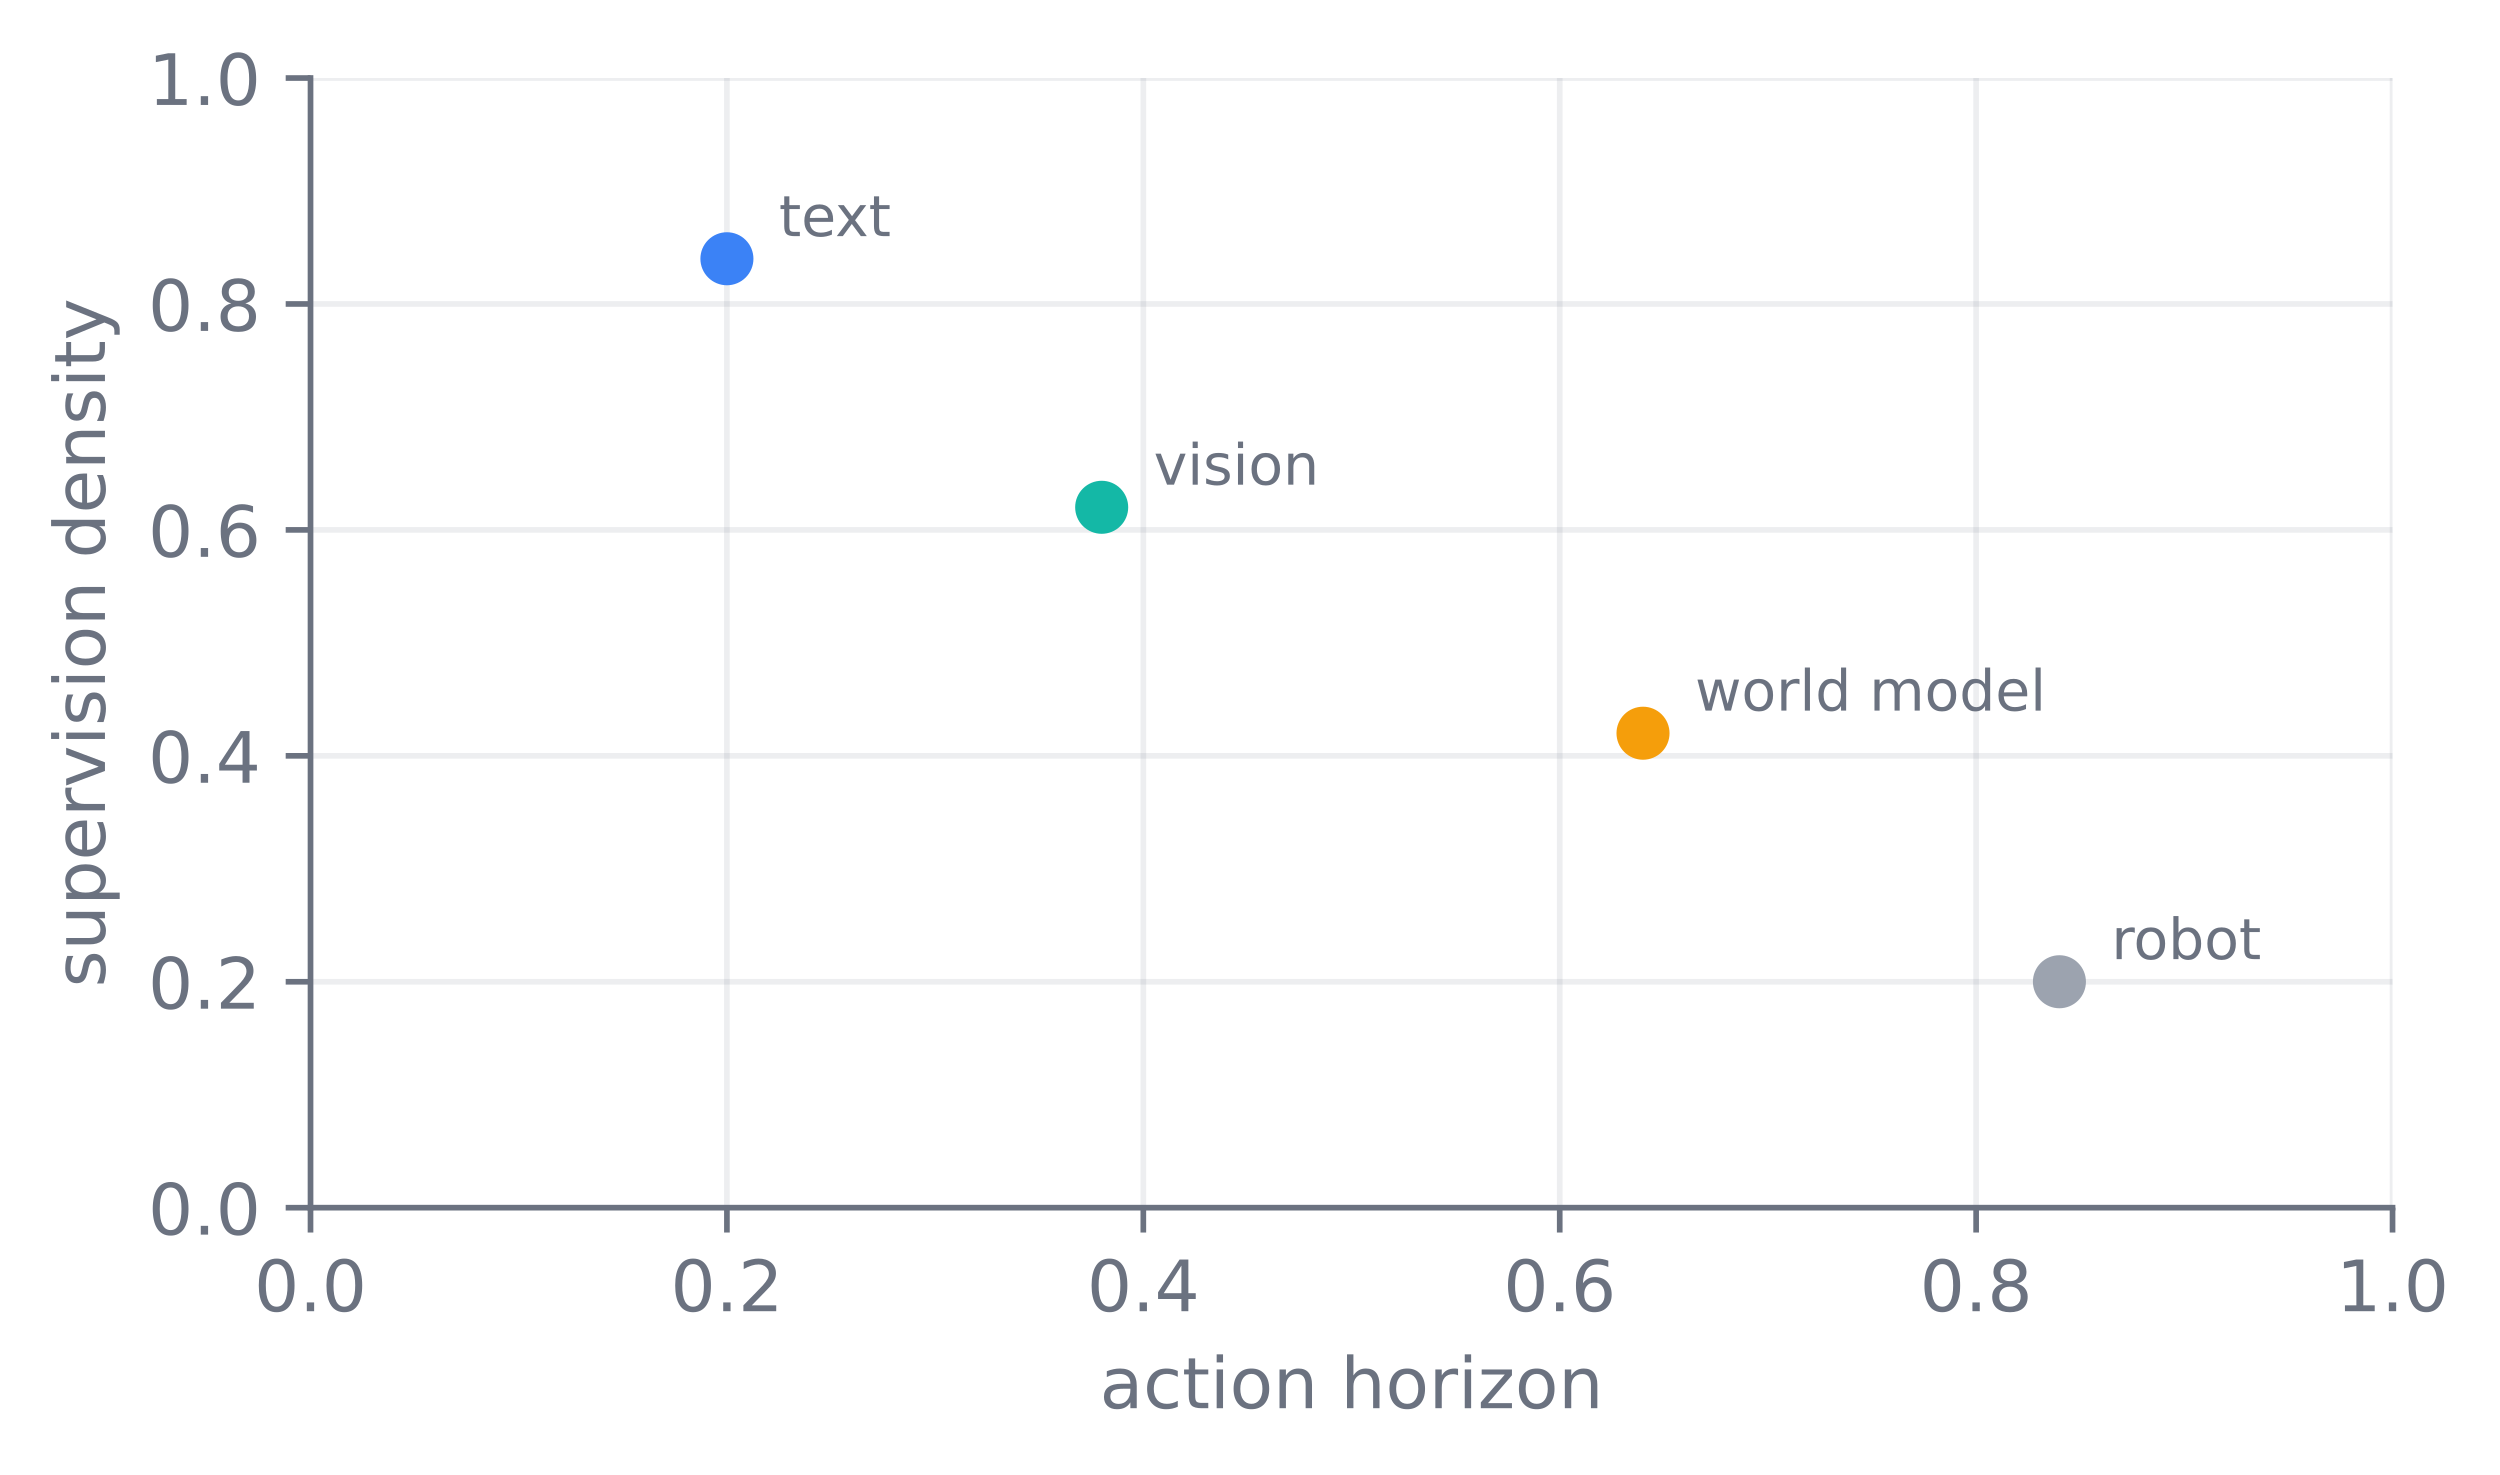
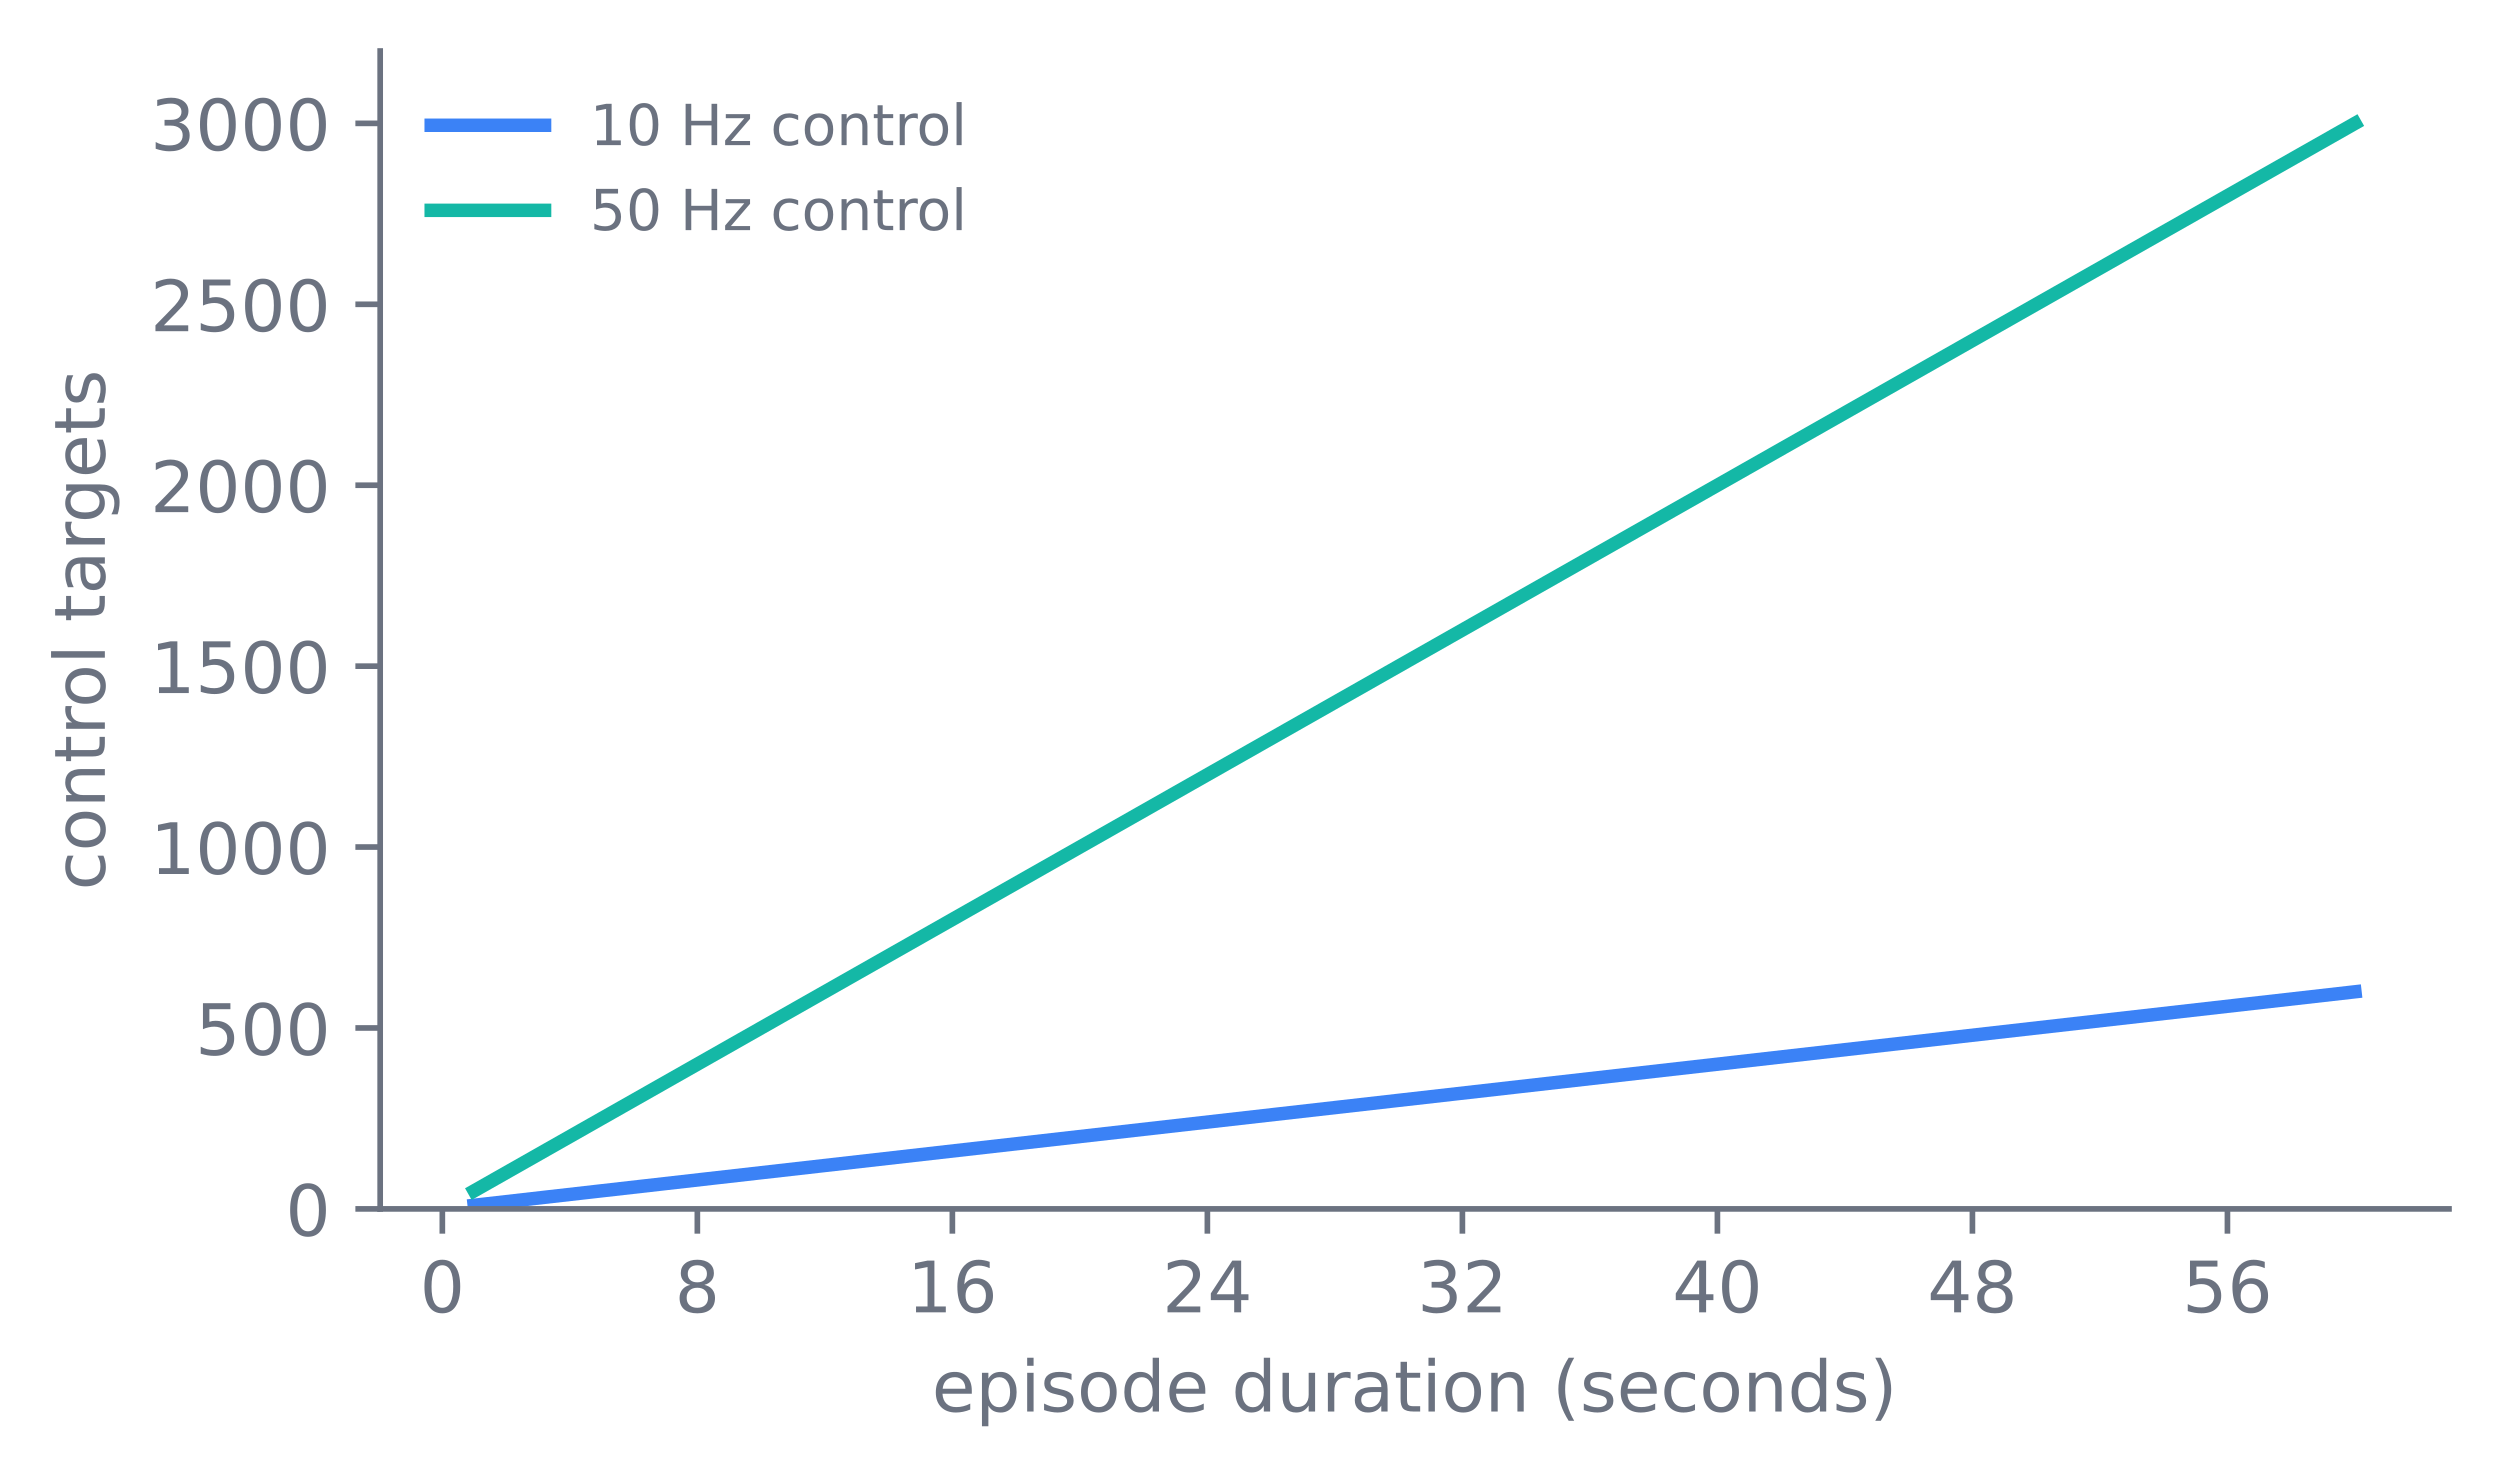
- <svg xmlns="http://www.w3.org/2000/svg" xmlns:xlink="http://www.w3.org/1999/xlink" width="352.493pt" height="207.835pt" viewBox="0 0 352.493 207.835" version="1.1">
+ <svg xmlns="http://www.w3.org/2000/svg" xmlns:xlink="http://www.w3.org/1999/xlink" width="352.8pt" height="208.8pt" viewBox="0 0 352.8 208.8" version="1.1">
  <defs>
    <style type="text/css">*{stroke-linejoin: round; stroke-linecap: butt}</style>
  </defs>
  <g id="figure_1">
    <g id="patch_1">
-       <path d="M 0 207.835  L 352.493 207.835  L 352.493 0  L 0 0  L 0 207.835  z " style="fill: none" />
+       <path d="M 0 208.8 L 352.8 208.8 L 352.8 0 L 0 0 L 0 208.8 z " style="fill: none" />
    </g>
    <g id="axes_1">
      <g id="patch_2">
-         <path d="M 43.781 170.279  L 337.341 170.279  L 337.341 10.999  L 43.781 10.999  L 43.781 170.279  z " style="fill: none" />
+         <path d="M 53.651 170.599 L 345.6 170.599 L 345.6 7.2 L 53.651 7.2 L 53.651 170.599 z " style="fill: none" />
      </g>
      <g id="matplotlib.axis_1">
        <g id="xtick_1">
          <g id="line2d_1">
-             <path d="M 43.781 170.279  L 43.781 10.999  " clip-path="url(#p4ed698bc31)" style="fill: none; stroke: #6b7280; stroke-opacity: 0.12; stroke-width: 0.8; stroke-linecap: square" />
-           </g>
+             <defs>
+               <path id="m5fb5e4d9b1" d="M 0 0 L 0 3.5 " style="stroke: #6b7280; stroke-width: 0.8" />
+             </defs>
+             <g>
+               <use xlink:href="#m5fb5e4d9b1" x="62.423" y="170.599" style="fill: #6b7280; stroke: #6b7280; stroke-width: 0.8" />
+             </g>
+           </g>
+           <g id="text_1">
+             <text style="font-size: 10px; font-family: 'DejaVu Sans', 'Bitstream Vera Sans', 'Computer Modern Sans Serif', 'Lucida Grande', 'Verdana', 'Geneva', 'Lucid', 'Arial', 'Helvetica', 'Avant Garde', sans-serif; text-anchor: middle; fill: #6b7280" x="62.423" y="185.197" transform="rotate(-0 62.42275 185.1969)">0</text>
+           </g>
+         </g>
+         <g id="xtick_2">
          <g id="line2d_2">
-             <defs>
-               <path id="m83510b8dbc" d="M 0 0  L 0 3.5  " style="stroke: #6b7280; stroke-width: 0.8" />
-             </defs>
-             <g>
-               <use xlink:href="#m83510b8dbc" x="43.781" y="170.279" style="fill: #6b7280; stroke: #6b7280; stroke-width: 0.8" />
-             </g>
-           </g>
-           <g id="text_1">
-             <g style="fill: #6b7280" transform="translate(35.82969 184.8777) scale(0.1 -0.1)">
-               <defs>
-                 <path id="DejaVuSans-30" d="M 2034 4250  Q 1547 4250 1301 3770  Q 1056 3291 1056 2328  Q 1056 1369 1301 889  Q 1547 409 2034 409  Q 2525 409 2770 889  Q 3016 1369 3016 2328  Q 3016 3291 2770 3770  Q 2525 4250 2034 4250  z M 2034 4750  Q 2819 4750 3233 4129  Q 3647 3509 3647 2328  Q 3647 1150 3233 529  Q 2819 -91 2034 -91  Q 1250 -91 836 529  Q 422 1150 422 2328  Q 422 3509 836 4129  Q 1250 4750 2034 4750  z " transform="scale(0.015625)" />
-                 <path id="DejaVuSans-2e" d="M 684 794  L 1344 794  L 1344 0  L 684 0  L 684 794  z " transform="scale(0.015625)" />
-               </defs>
-               <use xlink:href="#DejaVuSans-30" />
-               <use xlink:href="#DejaVuSans-2e" transform="translate(63.62305 0)" />
-               <use xlink:href="#DejaVuSans-30" transform="translate(95.41016 0)" />
-             </g>
-           </g>
-         </g>
-         <g id="xtick_2">
+             <g>
+               <use xlink:href="#m5fb5e4d9b1" x="98.41" y="170.599" style="fill: #6b7280; stroke: #6b7280; stroke-width: 0.8" />
+             </g>
+           </g>
+           <g id="text_2">
+             <text style="font-size: 10px; font-family: 'DejaVu Sans', 'Bitstream Vera Sans', 'Computer Modern Sans Serif', 'Lucida Grande', 'Verdana', 'Geneva', 'Lucid', 'Arial', 'Helvetica', 'Avant Garde', sans-serif; text-anchor: middle; fill: #6b7280" x="98.41" y="185.197" transform="rotate(-0 98.41033 185.1969)">8</text>
+           </g>
+         </g>
+         <g id="xtick_3">
          <g id="line2d_3">
-             <path d="M 102.493 170.279  L 102.493 10.999  " clip-path="url(#p4ed698bc31)" style="fill: none; stroke: #6b7280; stroke-opacity: 0.12; stroke-width: 0.8; stroke-linecap: square" />
-           </g>
+             <g>
+               <use xlink:href="#m5fb5e4d9b1" x="134.398" y="170.599" style="fill: #6b7280; stroke: #6b7280; stroke-width: 0.8" />
+             </g>
+           </g>
+           <g id="text_3">
+             <text style="font-size: 10px; font-family: 'DejaVu Sans', 'Bitstream Vera Sans', 'Computer Modern Sans Serif', 'Lucida Grande', 'Verdana', 'Geneva', 'Lucid', 'Arial', 'Helvetica', 'Avant Garde', sans-serif; text-anchor: middle; fill: #6b7280" x="134.398" y="185.197" transform="rotate(-0 134.3979 185.1969)">16</text>
+           </g>
+         </g>
+         <g id="xtick_4">
          <g id="line2d_4">
            <g>
-               <use xlink:href="#m83510b8dbc" x="102.493" y="170.279" style="fill: #6b7280; stroke: #6b7280; stroke-width: 0.8" />
-             </g>
-           </g>
-           <g id="text_2">
-             <g style="fill: #6b7280" transform="translate(94.54169 184.8777) scale(0.1 -0.1)">
-               <defs>
-                 <path id="DejaVuSans-32" d="M 1228 531  L 3431 531  L 3431 0  L 469 0  L 469 531  Q 828 903 1448 1529  Q 2069 2156 2228 2338  Q 2531 2678 2651 2914  Q 2772 3150 2772 3378  Q 2772 3750 2511 3984  Q 2250 4219 1831 4219  Q 1534 4219 1204 4116  Q 875 4013 500 3803  L 500 4441  Q 881 4594 1212 4672  Q 1544 4750 1819 4750  Q 2544 4750 2975 4387  Q 3406 4025 3406 3419  Q 3406 3131 3298 2873  Q 3191 2616 2906 2266  Q 2828 2175 2409 1742  Q 1991 1309 1228 531  z " transform="scale(0.015625)" />
-               </defs>
-               <use xlink:href="#DejaVuSans-30" />
-               <use xlink:href="#DejaVuSans-2e" transform="translate(63.62305 0)" />
-               <use xlink:href="#DejaVuSans-32" transform="translate(95.41016 0)" />
-             </g>
-           </g>
-         </g>
-         <g id="xtick_3">
+               <use xlink:href="#m5fb5e4d9b1" x="170.385" y="170.599" style="fill: #6b7280; stroke: #6b7280; stroke-width: 0.8" />
+             </g>
+           </g>
+           <g id="text_4">
+             <text style="font-size: 10px; font-family: 'DejaVu Sans', 'Bitstream Vera Sans', 'Computer Modern Sans Serif', 'Lucida Grande', 'Verdana', 'Geneva', 'Lucid', 'Arial', 'Helvetica', 'Avant Garde', sans-serif; text-anchor: middle; fill: #6b7280" x="170.385" y="185.197" transform="rotate(-0 170.3855 185.1969)">24</text>
+           </g>
+         </g>
+         <g id="xtick_5">
          <g id="line2d_5">
-             <path d="M 161.205 170.279  L 161.205 10.999  " clip-path="url(#p4ed698bc31)" style="fill: none; stroke: #6b7280; stroke-opacity: 0.12; stroke-width: 0.8; stroke-linecap: square" />
-           </g>
+             <g>
+               <use xlink:href="#m5fb5e4d9b1" x="206.373" y="170.599" style="fill: #6b7280; stroke: #6b7280; stroke-width: 0.8" />
+             </g>
+           </g>
+           <g id="text_5">
+             <text style="font-size: 10px; font-family: 'DejaVu Sans', 'Bitstream Vera Sans', 'Computer Modern Sans Serif', 'Lucida Grande', 'Verdana', 'Geneva', 'Lucid', 'Arial', 'Helvetica', 'Avant Garde', sans-serif; text-anchor: middle; fill: #6b7280" x="206.373" y="185.197" transform="rotate(-0 206.3731 185.1969)">32</text>
+           </g>
+         </g>
+         <g id="xtick_6">
          <g id="line2d_6">
            <g>
-               <use xlink:href="#m83510b8dbc" x="161.205" y="170.279" style="fill: #6b7280; stroke: #6b7280; stroke-width: 0.8" />
-             </g>
-           </g>
-           <g id="text_3">
-             <g style="fill: #6b7280" transform="translate(153.2537 184.8777) scale(0.1 -0.1)">
-               <defs>
-                 <path id="DejaVuSans-34" d="M 2419 4116  L 825 1625  L 2419 1625  L 2419 4116  z M 2253 4666  L 3047 4666  L 3047 1625  L 3713 1625  L 3713 1100  L 3047 1100  L 3047 0  L 2419 0  L 2419 1100  L 313 1100  L 313 1709  L 2253 4666  z " transform="scale(0.015625)" />
-               </defs>
-               <use xlink:href="#DejaVuSans-30" />
-               <use xlink:href="#DejaVuSans-2e" transform="translate(63.62305 0)" />
-               <use xlink:href="#DejaVuSans-34" transform="translate(95.41016 0)" />
-             </g>
-           </g>
-         </g>
-         <g id="xtick_4">
+               <use xlink:href="#m5fb5e4d9b1" x="242.361" y="170.599" style="fill: #6b7280; stroke: #6b7280; stroke-width: 0.8" />
+             </g>
+           </g>
+           <g id="text_6">
+             <text style="font-size: 10px; font-family: 'DejaVu Sans', 'Bitstream Vera Sans', 'Computer Modern Sans Serif', 'Lucida Grande', 'Verdana', 'Geneva', 'Lucid', 'Arial', 'Helvetica', 'Avant Garde', sans-serif; text-anchor: middle; fill: #6b7280" x="242.361" y="185.197" transform="rotate(-0 242.3606 185.1969)">40</text>
+           </g>
+         </g>
+         <g id="xtick_7">
          <g id="line2d_7">
-             <path d="M 219.917 170.279  L 219.917 10.999  " clip-path="url(#p4ed698bc31)" style="fill: none; stroke: #6b7280; stroke-opacity: 0.12; stroke-width: 0.8; stroke-linecap: square" />
-           </g>
+             <g>
+               <use xlink:href="#m5fb5e4d9b1" x="278.348" y="170.599" style="fill: #6b7280; stroke: #6b7280; stroke-width: 0.8" />
+             </g>
+           </g>
+           <g id="text_7">
+             <text style="font-size: 10px; font-family: 'DejaVu Sans', 'Bitstream Vera Sans', 'Computer Modern Sans Serif', 'Lucida Grande', 'Verdana', 'Geneva', 'Lucid', 'Arial', 'Helvetica', 'Avant Garde', sans-serif; text-anchor: middle; fill: #6b7280" x="278.348" y="185.197" transform="rotate(-0 278.3482 185.1969)">48</text>
+           </g>
+         </g>
+         <g id="xtick_8">
          <g id="line2d_8">
            <g>
-               <use xlink:href="#m83510b8dbc" x="219.917" y="170.279" style="fill: #6b7280; stroke: #6b7280; stroke-width: 0.8" />
-             </g>
-           </g>
-           <g id="text_4">
-             <g style="fill: #6b7280" transform="translate(211.9657 184.8777) scale(0.1 -0.1)">
-               <defs>
-                 <path id="DejaVuSans-36" d="M 2113 2584  Q 1688 2584 1439 2293  Q 1191 2003 1191 1497  Q 1191 994 1439 701  Q 1688 409 2113 409  Q 2538 409 2786 701  Q 3034 994 3034 1497  Q 3034 2003 2786 2293  Q 2538 2584 2113 2584  z M 3366 4563  L 3366 3988  Q 3128 4100 2886 4159  Q 2644 4219 2406 4219  Q 1781 4219 1451 3797  Q 1122 3375 1075 2522  Q 1259 2794 1537 2939  Q 1816 3084 2150 3084  Q 2853 3084 3261 2657  Q 3669 2231 3669 1497  Q 3669 778 3244 343  Q 2819 -91 2113 -91  Q 1303 -91 875 529  Q 447 1150 447 2328  Q 447 3434 972 4092  Q 1497 4750 2381 4750  Q 2619 4750 2861 4703  Q 3103 4656 3366 4563  z " transform="scale(0.015625)" />
-               </defs>
-               <use xlink:href="#DejaVuSans-30" />
-               <use xlink:href="#DejaVuSans-2e" transform="translate(63.62305 0)" />
-               <use xlink:href="#DejaVuSans-36" transform="translate(95.41016 0)" />
-             </g>
-           </g>
-         </g>
-         <g id="xtick_5">
-           <g id="line2d_9">
-             <path d="M 278.629 170.279  L 278.629 10.999  " clip-path="url(#p4ed698bc31)" style="fill: none; stroke: #6b7280; stroke-opacity: 0.12; stroke-width: 0.8; stroke-linecap: square" />
-           </g>
-           <g id="line2d_10">
-             <g>
-               <use xlink:href="#m83510b8dbc" x="278.629" y="170.279" style="fill: #6b7280; stroke: #6b7280; stroke-width: 0.8" />
-             </g>
-           </g>
-           <g id="text_5">
-             <g style="fill: #6b7280" transform="translate(270.6777 184.8777) scale(0.1 -0.1)">
-               <defs>
-                 <path id="DejaVuSans-38" d="M 2034 2216  Q 1584 2216 1326 1975  Q 1069 1734 1069 1313  Q 1069 891 1326 650  Q 1584 409 2034 409  Q 2484 409 2743 651  Q 3003 894 3003 1313  Q 3003 1734 2745 1975  Q 2488 2216 2034 2216  z M 1403 2484  Q 997 2584 770 2862  Q 544 3141 544 3541  Q 544 4100 942 4425  Q 1341 4750 2034 4750  Q 2731 4750 3128 4425  Q 3525 4100 3525 3541  Q 3525 3141 3298 2862  Q 3072 2584 2669 2484  Q 3125 2378 3379 2068  Q 3634 1759 3634 1313  Q 3634 634 3220 271  Q 2806 -91 2034 -91  Q 1263 -91 848 271  Q 434 634 434 1313  Q 434 1759 690 2068  Q 947 2378 1403 2484  z M 1172 3481  Q 1172 3119 1398 2916  Q 1625 2713 2034 2713  Q 2441 2713 2670 2916  Q 2900 3119 2900 3481  Q 2900 3844 2670 4047  Q 2441 4250 2034 4250  Q 1625 4250 1398 4047  Q 1172 3844 1172 3481  z " transform="scale(0.015625)" />
-               </defs>
-               <use xlink:href="#DejaVuSans-30" />
-               <use xlink:href="#DejaVuSans-2e" transform="translate(63.62305 0)" />
-               <use xlink:href="#DejaVuSans-38" transform="translate(95.41016 0)" />
-             </g>
-           </g>
-         </g>
-         <g id="xtick_6">
-           <g id="line2d_11">
-             <path d="M 337.341 170.279  L 337.341 10.999  " clip-path="url(#p4ed698bc31)" style="fill: none; stroke: #6b7280; stroke-opacity: 0.12; stroke-width: 0.8; stroke-linecap: square" />
-           </g>
-           <g id="line2d_12">
-             <g>
-               <use xlink:href="#m83510b8dbc" x="337.341" y="170.279" style="fill: #6b7280; stroke: #6b7280; stroke-width: 0.8" />
-             </g>
-           </g>
-           <g id="text_6">
-             <g style="fill: #6b7280" transform="translate(329.3897 184.8777) scale(0.1 -0.1)">
-               <defs>
-                 <path id="DejaVuSans-31" d="M 794 531  L 1825 531  L 1825 4091  L 703 3866  L 703 4441  L 1819 4666  L 2450 4666  L 2450 531  L 3481 531  L 3481 0  L 794 0  L 794 531  z " transform="scale(0.015625)" />
-               </defs>
-               <use xlink:href="#DejaVuSans-31" />
-               <use xlink:href="#DejaVuSans-2e" transform="translate(63.62305 0)" />
-               <use xlink:href="#DejaVuSans-30" transform="translate(95.41016 0)" />
-             </g>
-           </g>
-         </g>
-         <g id="text_7">
-           <g style="fill: #6b7280" transform="translate(155.0566 198.5558) scale(0.1 -0.1)">
-             <defs>
-               <path id="DejaVuSans-61" d="M 2194 1759  Q 1497 1759 1228 1600  Q 959 1441 959 1056  Q 959 750 1161 570  Q 1363 391 1709 391  Q 2188 391 2477 730  Q 2766 1069 2766 1631  L 2766 1759  L 2194 1759  z M 3341 1997  L 3341 0  L 2766 0  L 2766 531  Q 2569 213 2275 61  Q 1981 -91 1556 -91  Q 1019 -91 701 211  Q 384 513 384 1019  Q 384 1609 779 1909  Q 1175 2209 1959 2209  L 2766 2209  L 2766 2266  Q 2766 2663 2505 2880  Q 2244 3097 1772 3097  Q 1472 3097 1187 3025  Q 903 2953 641 2809  L 641 3341  Q 956 3463 1253 3523  Q 1550 3584 1831 3584  Q 2591 3584 2966 3190  Q 3341 2797 3341 1997  z " transform="scale(0.015625)" />
-               <path id="DejaVuSans-63" d="M 3122 3366  L 3122 2828  Q 2878 2963 2633 3030  Q 2388 3097 2138 3097  Q 1578 3097 1268 2742  Q 959 2388 959 1747  Q 959 1106 1268 751  Q 1578 397 2138 397  Q 2388 397 2633 464  Q 2878 531 3122 666  L 3122 134  Q 2881 22 2623 -34  Q 2366 -91 2075 -91  Q 1284 -91 818 406  Q 353 903 353 1747  Q 353 2603 823 3093  Q 1294 3584 2113 3584  Q 2378 3584 2631 3529  Q 2884 3475 3122 3366  z " transform="scale(0.015625)" />
-               <path id="DejaVuSans-74" d="M 1172 4494  L 1172 3500  L 2356 3500  L 2356 3053  L 1172 3053  L 1172 1153  Q 1172 725 1289 603  Q 1406 481 1766 481  L 2356 481  L 2356 0  L 1766 0  Q 1100 0 847 248  Q 594 497 594 1153  L 594 3053  L 172 3053  L 172 3500  L 594 3500  L 594 4494  L 1172 4494  z " transform="scale(0.015625)" />
-               <path id="DejaVuSans-69" d="M 603 3500  L 1178 3500  L 1178 0  L 603 0  L 603 3500  z M 603 4863  L 1178 4863  L 1178 4134  L 603 4134  L 603 4863  z " transform="scale(0.015625)" />
-               <path id="DejaVuSans-6f" d="M 1959 3097  Q 1497 3097 1228 2736  Q 959 2375 959 1747  Q 959 1119 1226 758  Q 1494 397 1959 397  Q 2419 397 2687 759  Q 2956 1122 2956 1747  Q 2956 2369 2687 2733  Q 2419 3097 1959 3097  z M 1959 3584  Q 2709 3584 3137 3096  Q 3566 2609 3566 1747  Q 3566 888 3137 398  Q 2709 -91 1959 -91  Q 1206 -91 779 398  Q 353 888 353 1747  Q 353 2609 779 3096  Q 1206 3584 1959 3584  z " transform="scale(0.015625)" />
-               <path id="DejaVuSans-6e" d="M 3513 2113  L 3513 0  L 2938 0  L 2938 2094  Q 2938 2591 2744 2837  Q 2550 3084 2163 3084  Q 1697 3084 1428 2787  Q 1159 2491 1159 1978  L 1159 0  L 581 0  L 581 3500  L 1159 3500  L 1159 2956  Q 1366 3272 1645 3428  Q 1925 3584 2291 3584  Q 2894 3584 3203 3211  Q 3513 2838 3513 2113  z " transform="scale(0.015625)" />
-               <path id="DejaVuSans-20" transform="scale(0.015625)" />
-               <path id="DejaVuSans-68" d="M 3513 2113  L 3513 0  L 2938 0  L 2938 2094  Q 2938 2591 2744 2837  Q 2550 3084 2163 3084  Q 1697 3084 1428 2787  Q 1159 2491 1159 1978  L 1159 0  L 581 0  L 581 4863  L 1159 4863  L 1159 2956  Q 1366 3272 1645 3428  Q 1925 3584 2291 3584  Q 2894 3584 3203 3211  Q 3513 2838 3513 2113  z " transform="scale(0.015625)" />
-               <path id="DejaVuSans-72" d="M 2631 2963  Q 2534 3019 2420 3045  Q 2306 3072 2169 3072  Q 1681 3072 1420 2755  Q 1159 2438 1159 1844  L 1159 0  L 581 0  L 581 3500  L 1159 3500  L 1159 2956  Q 1341 3275 1631 3429  Q 1922 3584 2338 3584  Q 2397 3584 2469 3576  Q 2541 3569 2628 3553  L 2631 2963  z " transform="scale(0.015625)" />
-               <path id="DejaVuSans-7a" d="M 353 3500  L 3084 3500  L 3084 2975  L 922 459  L 3084 459  L 3084 0  L 275 0  L 275 525  L 2438 3041  L 353 3041  L 353 3500  z " transform="scale(0.015625)" />
-             </defs>
-             <use xlink:href="#DejaVuSans-61" />
-             <use xlink:href="#DejaVuSans-63" transform="translate(61.2793 0)" />
-             <use xlink:href="#DejaVuSans-74" transform="translate(116.2598 0)" />
-             <use xlink:href="#DejaVuSans-69" transform="translate(155.4688 0)" />
-             <use xlink:href="#DejaVuSans-6f" transform="translate(183.252 0)" />
-             <use xlink:href="#DejaVuSans-6e" transform="translate(244.4336 0)" />
-             <use xlink:href="#DejaVuSans-20" transform="translate(307.8125 0)" />
-             <use xlink:href="#DejaVuSans-68" transform="translate(339.5996 0)" />
-             <use xlink:href="#DejaVuSans-6f" transform="translate(402.9785 0)" />
-             <use xlink:href="#DejaVuSans-72" transform="translate(464.1602 0)" />
-             <use xlink:href="#DejaVuSans-69" transform="translate(505.2734 0)" />
-             <use xlink:href="#DejaVuSans-7a" transform="translate(533.0566 0)" />
-             <use xlink:href="#DejaVuSans-6f" transform="translate(585.5469 0)" />
-             <use xlink:href="#DejaVuSans-6e" transform="translate(646.7285 0)" />
-           </g>
+               <use xlink:href="#m5fb5e4d9b1" x="314.336" y="170.599" style="fill: #6b7280; stroke: #6b7280; stroke-width: 0.8" />
+             </g>
+           </g>
+           <g id="text_8">
+             <text style="font-size: 10px; font-family: 'DejaVu Sans', 'Bitstream Vera Sans', 'Computer Modern Sans Serif', 'Lucida Grande', 'Verdana', 'Geneva', 'Lucid', 'Arial', 'Helvetica', 'Avant Garde', sans-serif; text-anchor: middle; fill: #6b7280" x="314.336" y="185.197" transform="rotate(-0 314.3358 185.1969)">56</text>
+           </g>
+         </g>
+         <g id="text_9">
+           <text style="font-size: 10px; font-family: 'DejaVu Sans', 'Bitstream Vera Sans', 'Computer Modern Sans Serif', 'Lucida Grande', 'Verdana', 'Geneva', 'Lucid', 'Arial', 'Helvetica', 'Avant Garde', sans-serif; text-anchor: middle; fill: #6b7280" x="199.625" y="199.198" transform="rotate(-0 199.6254 199.1977)">episode duration (seconds)</text>
        </g>
      </g>
      <g id="matplotlib.axis_2">
        <g id="ytick_1">
+           <g id="line2d_9">
+             <defs>
+               <path id="m203dfad88f" d="M 0 0 L -3.5 0 " style="stroke: #6b7280; stroke-width: 0.8" />
+             </defs>
+             <g>
+               <use xlink:href="#m203dfad88f" x="53.651" y="170.599" style="fill: #6b7280; stroke: #6b7280; stroke-width: 0.8" />
+             </g>
+           </g>
+           <g id="text_10">
+             <text style="font-size: 10px; font-family: 'DejaVu Sans', 'Bitstream Vera Sans', 'Computer Modern Sans Serif', 'Lucida Grande', 'Verdana', 'Geneva', 'Lucid', 'Arial', 'Helvetica', 'Avant Garde', sans-serif; text-anchor: end; fill: #6b7280" x="46.651" y="174.398" transform="rotate(-0 46.65078 174.398)">0</text>
+           </g>
+         </g>
+         <g id="ytick_2">
+           <g id="line2d_10">
+             <g>
+               <use xlink:href="#m203dfad88f" x="53.651" y="145.068" style="fill: #6b7280; stroke: #6b7280; stroke-width: 0.8" />
+             </g>
+           </g>
+           <g id="text_11">
+             <text style="font-size: 10px; font-family: 'DejaVu Sans', 'Bitstream Vera Sans', 'Computer Modern Sans Serif', 'Lucida Grande', 'Verdana', 'Geneva', 'Lucid', 'Arial', 'Helvetica', 'Avant Garde', sans-serif; text-anchor: end; fill: #6b7280" x="46.651" y="148.867" transform="rotate(-0 46.65078 148.8669)">500</text>
+           </g>
+         </g>
+         <g id="ytick_3">
+           <g id="line2d_11">
+             <g>
+               <use xlink:href="#m203dfad88f" x="53.651" y="119.537" style="fill: #6b7280; stroke: #6b7280; stroke-width: 0.8" />
+             </g>
+           </g>
+           <g id="text_12">
+             <text style="font-size: 10px; font-family: 'DejaVu Sans', 'Bitstream Vera Sans', 'Computer Modern Sans Serif', 'Lucida Grande', 'Verdana', 'Geneva', 'Lucid', 'Arial', 'Helvetica', 'Avant Garde', sans-serif; text-anchor: end; fill: #6b7280" x="46.651" y="123.336" transform="rotate(-0 46.65078 123.3358)">1000</text>
+           </g>
+         </g>
+         <g id="ytick_4">
+           <g id="line2d_12">
+             <g>
+               <use xlink:href="#m203dfad88f" x="53.651" y="94.006" style="fill: #6b7280; stroke: #6b7280; stroke-width: 0.8" />
+             </g>
+           </g>
+           <g id="text_13">
+             <text style="font-size: 10px; font-family: 'DejaVu Sans', 'Bitstream Vera Sans', 'Computer Modern Sans Serif', 'Lucida Grande', 'Verdana', 'Geneva', 'Lucid', 'Arial', 'Helvetica', 'Avant Garde', sans-serif; text-anchor: end; fill: #6b7280" x="46.651" y="97.805" transform="rotate(-0 46.65078 97.80466)">1500</text>
+           </g>
+         </g>
+         <g id="ytick_5">
          <g id="line2d_13">
-             <path d="M 43.781 170.279  L 337.341 170.279  " clip-path="url(#p4ed698bc31)" style="fill: none; stroke: #6b7280; stroke-opacity: 0.12; stroke-width: 0.8; stroke-linecap: square" />
-           </g>
+             <g>
+               <use xlink:href="#m203dfad88f" x="53.651" y="68.475" style="fill: #6b7280; stroke: #6b7280; stroke-width: 0.8" />
+             </g>
+           </g>
+           <g id="text_14">
+             <text style="font-size: 10px; font-family: 'DejaVu Sans', 'Bitstream Vera Sans', 'Computer Modern Sans Serif', 'Lucida Grande', 'Verdana', 'Geneva', 'Lucid', 'Arial', 'Helvetica', 'Avant Garde', sans-serif; text-anchor: end; fill: #6b7280" x="46.651" y="72.274" transform="rotate(-0 46.65078 72.27353)">2000</text>
+           </g>
+         </g>
+         <g id="ytick_6">
          <g id="line2d_14">
-             <defs>
-               <path id="m6b2aac437e" d="M 0 0  L -3.5 0  " style="stroke: #6b7280; stroke-width: 0.8" />
-             </defs>
-             <g>
-               <use xlink:href="#m6b2aac437e" x="43.781" y="170.279" style="fill: #6b7280; stroke: #6b7280; stroke-width: 0.8" />
-             </g>
-           </g>
-           <g id="text_8">
-             <g style="fill: #6b7280" transform="translate(20.87813 174.0784) scale(0.1 -0.1)">
-               <use xlink:href="#DejaVuSans-30" />
-               <use xlink:href="#DejaVuSans-2e" transform="translate(63.62305 0)" />
-               <use xlink:href="#DejaVuSans-30" transform="translate(95.41016 0)" />
-             </g>
-           </g>
-         </g>
-         <g id="ytick_2">
+             <g>
+               <use xlink:href="#m203dfad88f" x="53.651" y="42.944" style="fill: #6b7280; stroke: #6b7280; stroke-width: 0.8" />
+             </g>
+           </g>
+           <g id="text_15">
+             <text style="font-size: 10px; font-family: 'DejaVu Sans', 'Bitstream Vera Sans', 'Computer Modern Sans Serif', 'Lucida Grande', 'Verdana', 'Geneva', 'Lucid', 'Arial', 'Helvetica', 'Avant Garde', sans-serif; text-anchor: end; fill: #6b7280" x="46.651" y="46.742" transform="rotate(-0 46.65078 46.74241)">2500</text>
+           </g>
+         </g>
+         <g id="ytick_7">
          <g id="line2d_15">
-             <path d="M 43.781 138.423  L 337.341 138.423  " clip-path="url(#p4ed698bc31)" style="fill: none; stroke: #6b7280; stroke-opacity: 0.12; stroke-width: 0.8; stroke-linecap: square" />
-           </g>
-           <g id="line2d_16">
-             <g>
-               <use xlink:href="#m6b2aac437e" x="43.781" y="138.423" style="fill: #6b7280; stroke: #6b7280; stroke-width: 0.8" />
-             </g>
-           </g>
-           <g id="text_9">
-             <g style="fill: #6b7280" transform="translate(20.87813 142.2224) scale(0.1 -0.1)">
-               <use xlink:href="#DejaVuSans-30" />
-               <use xlink:href="#DejaVuSans-2e" transform="translate(63.62305 0)" />
-               <use xlink:href="#DejaVuSans-32" transform="translate(95.41016 0)" />
-             </g>
-           </g>
-         </g>
-         <g id="ytick_3">
-           <g id="line2d_17">
-             <path d="M 43.781 106.567  L 337.341 106.567  " clip-path="url(#p4ed698bc31)" style="fill: none; stroke: #6b7280; stroke-opacity: 0.12; stroke-width: 0.8; stroke-linecap: square" />
-           </g>
-           <g id="line2d_18">
-             <g>
-               <use xlink:href="#m6b2aac437e" x="43.781" y="106.567" style="fill: #6b7280; stroke: #6b7280; stroke-width: 0.8" />
-             </g>
-           </g>
-           <g id="text_10">
-             <g style="fill: #6b7280" transform="translate(20.87813 110.3664) scale(0.1 -0.1)">
-               <use xlink:href="#DejaVuSans-30" />
-               <use xlink:href="#DejaVuSans-2e" transform="translate(63.62305 0)" />
-               <use xlink:href="#DejaVuSans-34" transform="translate(95.41016 0)" />
-             </g>
-           </g>
-         </g>
-         <g id="ytick_4">
-           <g id="line2d_19">
-             <path d="M 43.781 74.711  L 337.341 74.711  " clip-path="url(#p4ed698bc31)" style="fill: none; stroke: #6b7280; stroke-opacity: 0.12; stroke-width: 0.8; stroke-linecap: square" />
-           </g>
-           <g id="line2d_20">
-             <g>
-               <use xlink:href="#m6b2aac437e" x="43.781" y="74.711" style="fill: #6b7280; stroke: #6b7280; stroke-width: 0.8" />
-             </g>
-           </g>
-           <g id="text_11">
-             <g style="fill: #6b7280" transform="translate(20.87813 78.51044) scale(0.1 -0.1)">
-               <use xlink:href="#DejaVuSans-30" />
-               <use xlink:href="#DejaVuSans-2e" transform="translate(63.62305 0)" />
-               <use xlink:href="#DejaVuSans-36" transform="translate(95.41016 0)" />
-             </g>
-           </g>
-         </g>
-         <g id="ytick_5">
-           <g id="line2d_21">
-             <path d="M 43.781 42.855  L 337.341 42.855  " clip-path="url(#p4ed698bc31)" style="fill: none; stroke: #6b7280; stroke-opacity: 0.12; stroke-width: 0.8; stroke-linecap: square" />
-           </g>
-           <g id="line2d_22">
-             <g>
-               <use xlink:href="#m6b2aac437e" x="43.781" y="42.855" style="fill: #6b7280; stroke: #6b7280; stroke-width: 0.8" />
-             </g>
-           </g>
-           <g id="text_12">
-             <g style="fill: #6b7280" transform="translate(20.87813 46.65444) scale(0.1 -0.1)">
-               <use xlink:href="#DejaVuSans-30" />
-               <use xlink:href="#DejaVuSans-2e" transform="translate(63.62305 0)" />
-               <use xlink:href="#DejaVuSans-38" transform="translate(95.41016 0)" />
-             </g>
-           </g>
-         </g>
-         <g id="ytick_6">
-           <g id="line2d_23">
-             <path d="M 43.781 10.999  L 337.341 10.999  " clip-path="url(#p4ed698bc31)" style="fill: none; stroke: #6b7280; stroke-opacity: 0.12; stroke-width: 0.8; stroke-linecap: square" />
-           </g>
-           <g id="line2d_24">
-             <g>
-               <use xlink:href="#m6b2aac437e" x="43.781" y="10.999" style="fill: #6b7280; stroke: #6b7280; stroke-width: 0.8" />
-             </g>
-           </g>
-           <g id="text_13">
-             <g style="fill: #6b7280" transform="translate(20.87813 14.79844) scale(0.1 -0.1)">
-               <use xlink:href="#DejaVuSans-31" />
-               <use xlink:href="#DejaVuSans-2e" transform="translate(63.62305 0)" />
-               <use xlink:href="#DejaVuSans-30" transform="translate(95.41016 0)" />
-             </g>
-           </g>
-         </g>
-         <g id="text_14">
-           <g style="fill: #6b7280" transform="translate(14.79844 139.2111) rotate(-90) scale(0.1 -0.1)">
-             <defs>
-               <path id="DejaVuSans-73" d="M 2834 3397  L 2834 2853  Q 2591 2978 2328 3040  Q 2066 3103 1784 3103  Q 1356 3103 1142 2972  Q 928 2841 928 2578  Q 928 2378 1081 2264  Q 1234 2150 1697 2047  L 1894 2003  Q 2506 1872 2764 1633  Q 3022 1394 3022 966  Q 3022 478 2636 193  Q 2250 -91 1575 -91  Q 1294 -91 989 -36  Q 684 19 347 128  L 347 722  Q 666 556 975 473  Q 1284 391 1588 391  Q 1994 391 2212 530  Q 2431 669 2431 922  Q 2431 1156 2273 1281  Q 2116 1406 1581 1522  L 1381 1569  Q 847 1681 609 1914  Q 372 2147 372 2553  Q 372 3047 722 3315  Q 1072 3584 1716 3584  Q 2034 3584 2315 3537  Q 2597 3491 2834 3397  z " transform="scale(0.015625)" />
-               <path id="DejaVuSans-75" d="M 544 1381  L 544 3500  L 1119 3500  L 1119 1403  Q 1119 906 1312 657  Q 1506 409 1894 409  Q 2359 409 2629 706  Q 2900 1003 2900 1516  L 2900 3500  L 3475 3500  L 3475 0  L 2900 0  L 2900 538  Q 2691 219 2414 64  Q 2138 -91 1772 -91  Q 1169 -91 856 284  Q 544 659 544 1381  z M 1991 3584  L 1991 3584  z " transform="scale(0.015625)" />
-               <path id="DejaVuSans-70" d="M 1159 525  L 1159 -1331  L 581 -1331  L 581 3500  L 1159 3500  L 1159 2969  Q 1341 3281 1617 3432  Q 1894 3584 2278 3584  Q 2916 3584 3314 3078  Q 3713 2572 3713 1747  Q 3713 922 3314 415  Q 2916 -91 2278 -91  Q 1894 -91 1617 61  Q 1341 213 1159 525  z M 3116 1747  Q 3116 2381 2855 2742  Q 2594 3103 2138 3103  Q 1681 3103 1420 2742  Q 1159 2381 1159 1747  Q 1159 1113 1420 752  Q 1681 391 2138 391  Q 2594 391 2855 752  Q 3116 1113 3116 1747  z " transform="scale(0.015625)" />
-               <path id="DejaVuSans-65" d="M 3597 1894  L 3597 1613  L 953 1613  Q 991 1019 1311 708  Q 1631 397 2203 397  Q 2534 397 2845 478  Q 3156 559 3463 722  L 3463 178  Q 3153 47 2828 -22  Q 2503 -91 2169 -91  Q 1331 -91 842 396  Q 353 884 353 1716  Q 353 2575 817 3079  Q 1281 3584 2069 3584  Q 2775 3584 3186 3129  Q 3597 2675 3597 1894  z M 3022 2063  Q 3016 2534 2758 2815  Q 2500 3097 2075 3097  Q 1594 3097 1305 2825  Q 1016 2553 972 2059  L 3022 2063  z " transform="scale(0.015625)" />
-               <path id="DejaVuSans-76" d="M 191 3500  L 800 3500  L 1894 563  L 2988 3500  L 3597 3500  L 2284 0  L 1503 0  L 191 3500  z " transform="scale(0.015625)" />
-               <path id="DejaVuSans-64" d="M 2906 2969  L 2906 4863  L 3481 4863  L 3481 0  L 2906 0  L 2906 525  Q 2725 213 2448 61  Q 2172 -91 1784 -91  Q 1150 -91 751 415  Q 353 922 353 1747  Q 353 2572 751 3078  Q 1150 3584 1784 3584  Q 2172 3584 2448 3432  Q 2725 3281 2906 2969  z M 947 1747  Q 947 1113 1208 752  Q 1469 391 1925 391  Q 2381 391 2643 752  Q 2906 1113 2906 1747  Q 2906 2381 2643 2742  Q 2381 3103 1925 3103  Q 1469 3103 1208 2742  Q 947 2381 947 1747  z " transform="scale(0.015625)" />
-               <path id="DejaVuSans-79" d="M 2059 -325  Q 1816 -950 1584 -1140  Q 1353 -1331 966 -1331  L 506 -1331  L 506 -850  L 844 -850  Q 1081 -850 1212 -737  Q 1344 -625 1503 -206  L 1606 56  L 191 3500  L 800 3500  L 1894 763  L 2988 3500  L 3597 3500  L 2059 -325  z " transform="scale(0.015625)" />
-             </defs>
-             <use xlink:href="#DejaVuSans-73" />
-             <use xlink:href="#DejaVuSans-75" transform="translate(52.09961 0)" />
-             <use xlink:href="#DejaVuSans-70" transform="translate(115.4785 0)" />
-             <use xlink:href="#DejaVuSans-65" transform="translate(178.9551 0)" />
-             <use xlink:href="#DejaVuSans-72" transform="translate(240.4785 0)" />
-             <use xlink:href="#DejaVuSans-76" transform="translate(281.5918 0)" />
-             <use xlink:href="#DejaVuSans-69" transform="translate(340.7715 0)" />
-             <use xlink:href="#DejaVuSans-73" transform="translate(368.5547 0)" />
-             <use xlink:href="#DejaVuSans-69" transform="translate(420.6543 0)" />
-             <use xlink:href="#DejaVuSans-6f" transform="translate(448.4375 0)" />
-             <use xlink:href="#DejaVuSans-6e" transform="translate(509.6191 0)" />
-             <use xlink:href="#DejaVuSans-20" transform="translate(572.998 0)" />
-             <use xlink:href="#DejaVuSans-64" transform="translate(604.7852 0)" />
-             <use xlink:href="#DejaVuSans-65" transform="translate(668.2617 0)" />
-             <use xlink:href="#DejaVuSans-6e" transform="translate(729.7852 0)" />
-             <use xlink:href="#DejaVuSans-73" transform="translate(793.1641 0)" />
-             <use xlink:href="#DejaVuSans-69" transform="translate(845.2637 0)" />
-             <use xlink:href="#DejaVuSans-74" transform="translate(873.0469 0)" />
-             <use xlink:href="#DejaVuSans-79" transform="translate(912.2559 0)" />
-           </g>
-         </g>
+             <g>
+               <use xlink:href="#m203dfad88f" x="53.651" y="17.412" style="fill: #6b7280; stroke: #6b7280; stroke-width: 0.8" />
+             </g>
+           </g>
+           <g id="text_16">
+             <text style="font-size: 10px; font-family: 'DejaVu Sans', 'Bitstream Vera Sans', 'Computer Modern Sans Serif', 'Lucida Grande', 'Verdana', 'Geneva', 'Lucid', 'Arial', 'Helvetica', 'Avant Garde', sans-serif; text-anchor: end; fill: #6b7280" x="46.651" y="21.211" transform="rotate(-0 46.65078 21.21128)">3000</text>
+           </g>
+         </g>
+         <g id="text_17">
+           <text style="font-size: 10px; font-family: 'DejaVu Sans', 'Bitstream Vera Sans', 'Computer Modern Sans Serif', 'Lucida Grande', 'Verdana', 'Geneva', 'Lucid', 'Arial', 'Helvetica', 'Avant Garde', sans-serif; text-anchor: middle; fill: #6b7280" x="14.798" y="88.9" transform="rotate(-90 14.79844 88.89961)">control targets</text>
+         </g>
+       </g>
+       <g id="line2d_16">
+         <path d="M 66.921 170.089 L 84.915 168.046 L 107.407 165.493 L 197.376 155.281 L 332.33 139.962 " clip-path="url(#p223d1ced1c)" style="fill: none; stroke: #3b82f6; stroke-width: 1.9; stroke-linecap: square" />
+       </g>
+       <g id="line2d_17">
+         <path d="M 66.921 168.046 L 84.915 157.834 L 107.407 145.068 L 197.376 94.006 L 332.33 17.412 " clip-path="url(#p223d1ced1c)" style="fill: none; stroke: #14b8a6; stroke-width: 1.9; stroke-linecap: square" />
      </g>
      <g id="patch_3">
-         <path d="M 43.781 170.279  L 43.781 10.999  " style="fill: none; stroke: #6b7280; stroke-width: 0.8; stroke-linejoin: miter; stroke-linecap: square" />
+         <path d="M 53.651 170.599 L 53.651 7.2 " style="fill: none; stroke: #6b7280; stroke-width: 0.8; stroke-linejoin: miter; stroke-linecap: square" />
      </g>
      <g id="patch_4">
-         <path d="M 43.781 170.279  L 337.341 170.279  " style="fill: none; stroke: #6b7280; stroke-width: 0.8; stroke-linejoin: miter; stroke-linecap: square" />
-       </g>
-       <g id="PathCollection_1">
-         <defs>
-           <path id="m63f934ce1d" d="M 0 3.24  C 0.859 3.24 1.684 2.899 2.291 2.291  C 2.899 1.684 3.24 0.859 3.24 0  C 3.24 -0.859 2.899 -1.684 2.291 -2.291  C 1.684 -2.899 0.859 -3.24 0 -3.24  C -0.859 -3.24 -1.684 -2.899 -2.291 -2.291  C -2.899 -1.684 -3.24 -0.859 -3.24 0  C -3.24 0.859 -2.899 1.684 -2.291 2.291  C -1.684 2.899 -0.859 3.24 0 3.24  z " style="stroke: #3b82f6" />
-         </defs>
-         <g clip-path="url(#p4ed698bc31)">
-           <use xlink:href="#m63f934ce1d" x="102.493" y="36.484" style="fill: #3b82f6; stroke: #3b82f6" />
-         </g>
-       </g>
-       <g id="text_15">
-         <g style="fill: #6b7280" transform="translate(109.8323 33.29842) scale(0.08 -0.08)">
-           <defs>
-             <path id="DejaVuSans-78" d="M 3513 3500  L 2247 1797  L 3578 0  L 2900 0  L 1881 1375  L 863 0  L 184 0  L 1544 1831  L 300 3500  L 978 3500  L 1906 2253  L 2834 3500  L 3513 3500  z " transform="scale(0.015625)" />
-           </defs>
-           <use xlink:href="#DejaVuSans-74" />
-           <use xlink:href="#DejaVuSans-65" transform="translate(39.20898 0)" />
-           <use xlink:href="#DejaVuSans-78" transform="translate(98.98242 0)" />
-           <use xlink:href="#DejaVuSans-74" transform="translate(158.1621 0)" />
-         </g>
-       </g>
-       <g id="PathCollection_2">
-         <defs>
-           <path id="m926347db59" d="M 0 3.24  C 0.859 3.24 1.684 2.899 2.291 2.291  C 2.899 1.684 3.24 0.859 3.24 0  C 3.24 -0.859 2.899 -1.684 2.291 -2.291  C 1.684 -2.899 0.859 -3.24 0 -3.24  C -0.859 -3.24 -1.684 -2.899 -2.291 -2.291  C -2.899 -1.684 -3.24 -0.859 -3.24 0  C -3.24 0.859 -2.899 1.684 -2.291 2.291  C -1.684 2.899 -0.859 3.24 0 3.24  z " style="stroke: #14b8a6" />
-         </defs>
-         <g clip-path="url(#p4ed698bc31)">
-           <use xlink:href="#m926347db59" x="155.334" y="71.526" style="fill: #14b8a6; stroke: #14b8a6" />
-         </g>
-       </g>
-       <g id="text_16">
-         <g style="fill: #6b7280" transform="translate(162.673 68.34002) scale(0.08 -0.08)">
-           <use xlink:href="#DejaVuSans-76" />
-           <use xlink:href="#DejaVuSans-69" transform="translate(59.17969 0)" />
-           <use xlink:href="#DejaVuSans-73" transform="translate(86.96289 0)" />
-           <use xlink:href="#DejaVuSans-69" transform="translate(139.0625 0)" />
-           <use xlink:href="#DejaVuSans-6f" transform="translate(166.8457 0)" />
-           <use xlink:href="#DejaVuSans-6e" transform="translate(228.0273 0)" />
-         </g>
-       </g>
-       <g id="PathCollection_3">
-         <defs>
-           <path id="mc47a275caf" d="M 0 3.24  C 0.859 3.24 1.684 2.899 2.291 2.291  C 2.899 1.684 3.24 0.859 3.24 0  C 3.24 -0.859 2.899 -1.684 2.291 -2.291  C 1.684 -2.899 0.859 -3.24 0 -3.24  C -0.859 -3.24 -1.684 -2.899 -2.291 -2.291  C -2.899 -1.684 -3.24 -0.859 -3.24 0  C -3.24 0.859 -2.899 1.684 -2.291 2.291  C -1.684 2.899 -0.859 3.24 0 3.24  z " style="stroke: #f59e0b" />
-         </defs>
-         <g clip-path="url(#p4ed698bc31)">
-           <use xlink:href="#mc47a275caf" x="231.66" y="103.382" style="fill: #f59e0b; stroke: #f59e0b" />
-         </g>
-       </g>
-       <g id="text_17">
-         <g style="fill: #6b7280" transform="translate(238.9986 100.196) scale(0.08 -0.08)">
-           <defs>
-             <path id="DejaVuSans-77" d="M 269 3500  L 844 3500  L 1563 769  L 2278 3500  L 2956 3500  L 3675 769  L 4391 3500  L 4966 3500  L 4050 0  L 3372 0  L 2619 2869  L 1863 0  L 1184 0  L 269 3500  z " transform="scale(0.015625)" />
-             <path id="DejaVuSans-6c" d="M 603 4863  L 1178 4863  L 1178 0  L 603 0  L 603 4863  z " transform="scale(0.015625)" />
-             <path id="DejaVuSans-6d" d="M 3328 2828  Q 3544 3216 3844 3400  Q 4144 3584 4550 3584  Q 5097 3584 5394 3201  Q 5691 2819 5691 2113  L 5691 0  L 5113 0  L 5113 2094  Q 5113 2597 4934 2840  Q 4756 3084 4391 3084  Q 3944 3084 3684 2787  Q 3425 2491 3425 1978  L 3425 0  L 2847 0  L 2847 2094  Q 2847 2600 2669 2842  Q 2491 3084 2119 3084  Q 1678 3084 1418 2786  Q 1159 2488 1159 1978  L 1159 0  L 581 0  L 581 3500  L 1159 3500  L 1159 2956  Q 1356 3278 1631 3431  Q 1906 3584 2284 3584  Q 2666 3584 2933 3390  Q 3200 3197 3328 2828  z " transform="scale(0.015625)" />
-           </defs>
-           <use xlink:href="#DejaVuSans-77" />
-           <use xlink:href="#DejaVuSans-6f" transform="translate(81.78711 0)" />
-           <use xlink:href="#DejaVuSans-72" transform="translate(142.9688 0)" />
-           <use xlink:href="#DejaVuSans-6c" transform="translate(184.082 0)" />
-           <use xlink:href="#DejaVuSans-64" transform="translate(211.8652 0)" />
-           <use xlink:href="#DejaVuSans-20" transform="translate(275.3418 0)" />
-           <use xlink:href="#DejaVuSans-6d" transform="translate(307.1289 0)" />
-           <use xlink:href="#DejaVuSans-6f" transform="translate(404.541 0)" />
-           <use xlink:href="#DejaVuSans-64" transform="translate(465.7227 0)" />
-           <use xlink:href="#DejaVuSans-65" transform="translate(529.1992 0)" />
-           <use xlink:href="#DejaVuSans-6c" transform="translate(590.7227 0)" />
-         </g>
-       </g>
-       <g id="PathCollection_4">
-         <defs>
-           <path id="m0670952d08" d="M 0 3.24  C 0.859 3.24 1.684 2.899 2.291 2.291  C 2.899 1.684 3.24 0.859 3.24 0  C 3.24 -0.859 2.899 -1.684 2.291 -2.291  C 1.684 -2.899 0.859 -3.24 0 -3.24  C -0.859 -3.24 -1.684 -2.899 -2.291 -2.291  C -2.899 -1.684 -3.24 -0.859 -3.24 0  C -3.24 0.859 -2.899 1.684 -2.291 2.291  C -1.684 2.899 -0.859 3.24 0 3.24  z " style="stroke: #9ca3af" />
-         </defs>
-         <g clip-path="url(#p4ed698bc31)">
-           <use xlink:href="#m0670952d08" x="290.372" y="138.423" style="fill: #9ca3af; stroke: #9ca3af" />
-         </g>
-       </g>
-       <g id="text_18">
-         <g style="fill: #6b7280" transform="translate(297.7106 135.2376) scale(0.08 -0.08)">
-           <defs>
-             <path id="DejaVuSans-62" d="M 3116 1747  Q 3116 2381 2855 2742  Q 2594 3103 2138 3103  Q 1681 3103 1420 2742  Q 1159 2381 1159 1747  Q 1159 1113 1420 752  Q 1681 391 2138 391  Q 2594 391 2855 752  Q 3116 1113 3116 1747  z M 1159 2969  Q 1341 3281 1617 3432  Q 1894 3584 2278 3584  Q 2916 3584 3314 3078  Q 3713 2572 3713 1747  Q 3713 922 3314 415  Q 2916 -91 2278 -91  Q 1894 -91 1617 61  Q 1341 213 1159 525  L 1159 0  L 581 0  L 581 4863  L 1159 4863  L 1159 2969  z " transform="scale(0.015625)" />
-           </defs>
-           <use xlink:href="#DejaVuSans-72" />
-           <use xlink:href="#DejaVuSans-6f" transform="translate(38.86328 0)" />
-           <use xlink:href="#DejaVuSans-62" transform="translate(100.0449 0)" />
-           <use xlink:href="#DejaVuSans-6f" transform="translate(163.5215 0)" />
-           <use xlink:href="#DejaVuSans-74" transform="translate(224.7031 0)" />
+         <path d="M 53.651 170.599 L 345.6 170.599 " style="fill: none; stroke: #6b7280; stroke-width: 0.8; stroke-linejoin: miter; stroke-linecap: square" />
+       </g>
+       <g id="legend_1">
+         <g id="line2d_18">
+           <path d="M 60.851 17.679 L 68.851 17.679 L 76.851 17.679 " style="fill: none; stroke: #3b82f6; stroke-width: 1.9; stroke-linecap: square" />
+         </g>
+         <g id="text_18">
+           <text style="font-size: 8px; font-family: 'DejaVu Sans', 'Bitstream Vera Sans', 'Computer Modern Sans Serif', 'Lucida Grande', 'Verdana', 'Geneva', 'Lucid', 'Arial', 'Helvetica', 'Avant Garde', sans-serif; text-anchor: start; fill: #6b7280" x="83.251" y="20.479" transform="rotate(-0 83.25078 20.47875)">10 Hz control</text>
+         </g>
+         <g id="line2d_19">
+           <path d="M 60.851 29.679 L 68.851 29.679 L 76.851 29.679 " style="fill: none; stroke: #14b8a6; stroke-width: 1.9; stroke-linecap: square" />
+         </g>
+         <g id="text_19">
+           <text style="font-size: 8px; font-family: 'DejaVu Sans', 'Bitstream Vera Sans', 'Computer Modern Sans Serif', 'Lucida Grande', 'Verdana', 'Geneva', 'Lucid', 'Arial', 'Helvetica', 'Avant Garde', sans-serif; text-anchor: start; fill: #6b7280" x="83.251" y="32.479" transform="rotate(-0 83.25078 32.47937)">50 Hz control</text>
        </g>
      </g>
    </g>
  </g>
  <defs>
-     <clipPath id="p4ed698bc31">
-       <rect x="43.781" y="10.999" width="293.56" height="159.28" />
+     <clipPath id="p223d1ced1c">
+       <rect x="53.651" y="7.2" width="291.949" height="163.399" />
    </clipPath>
  </defs>
</svg>
